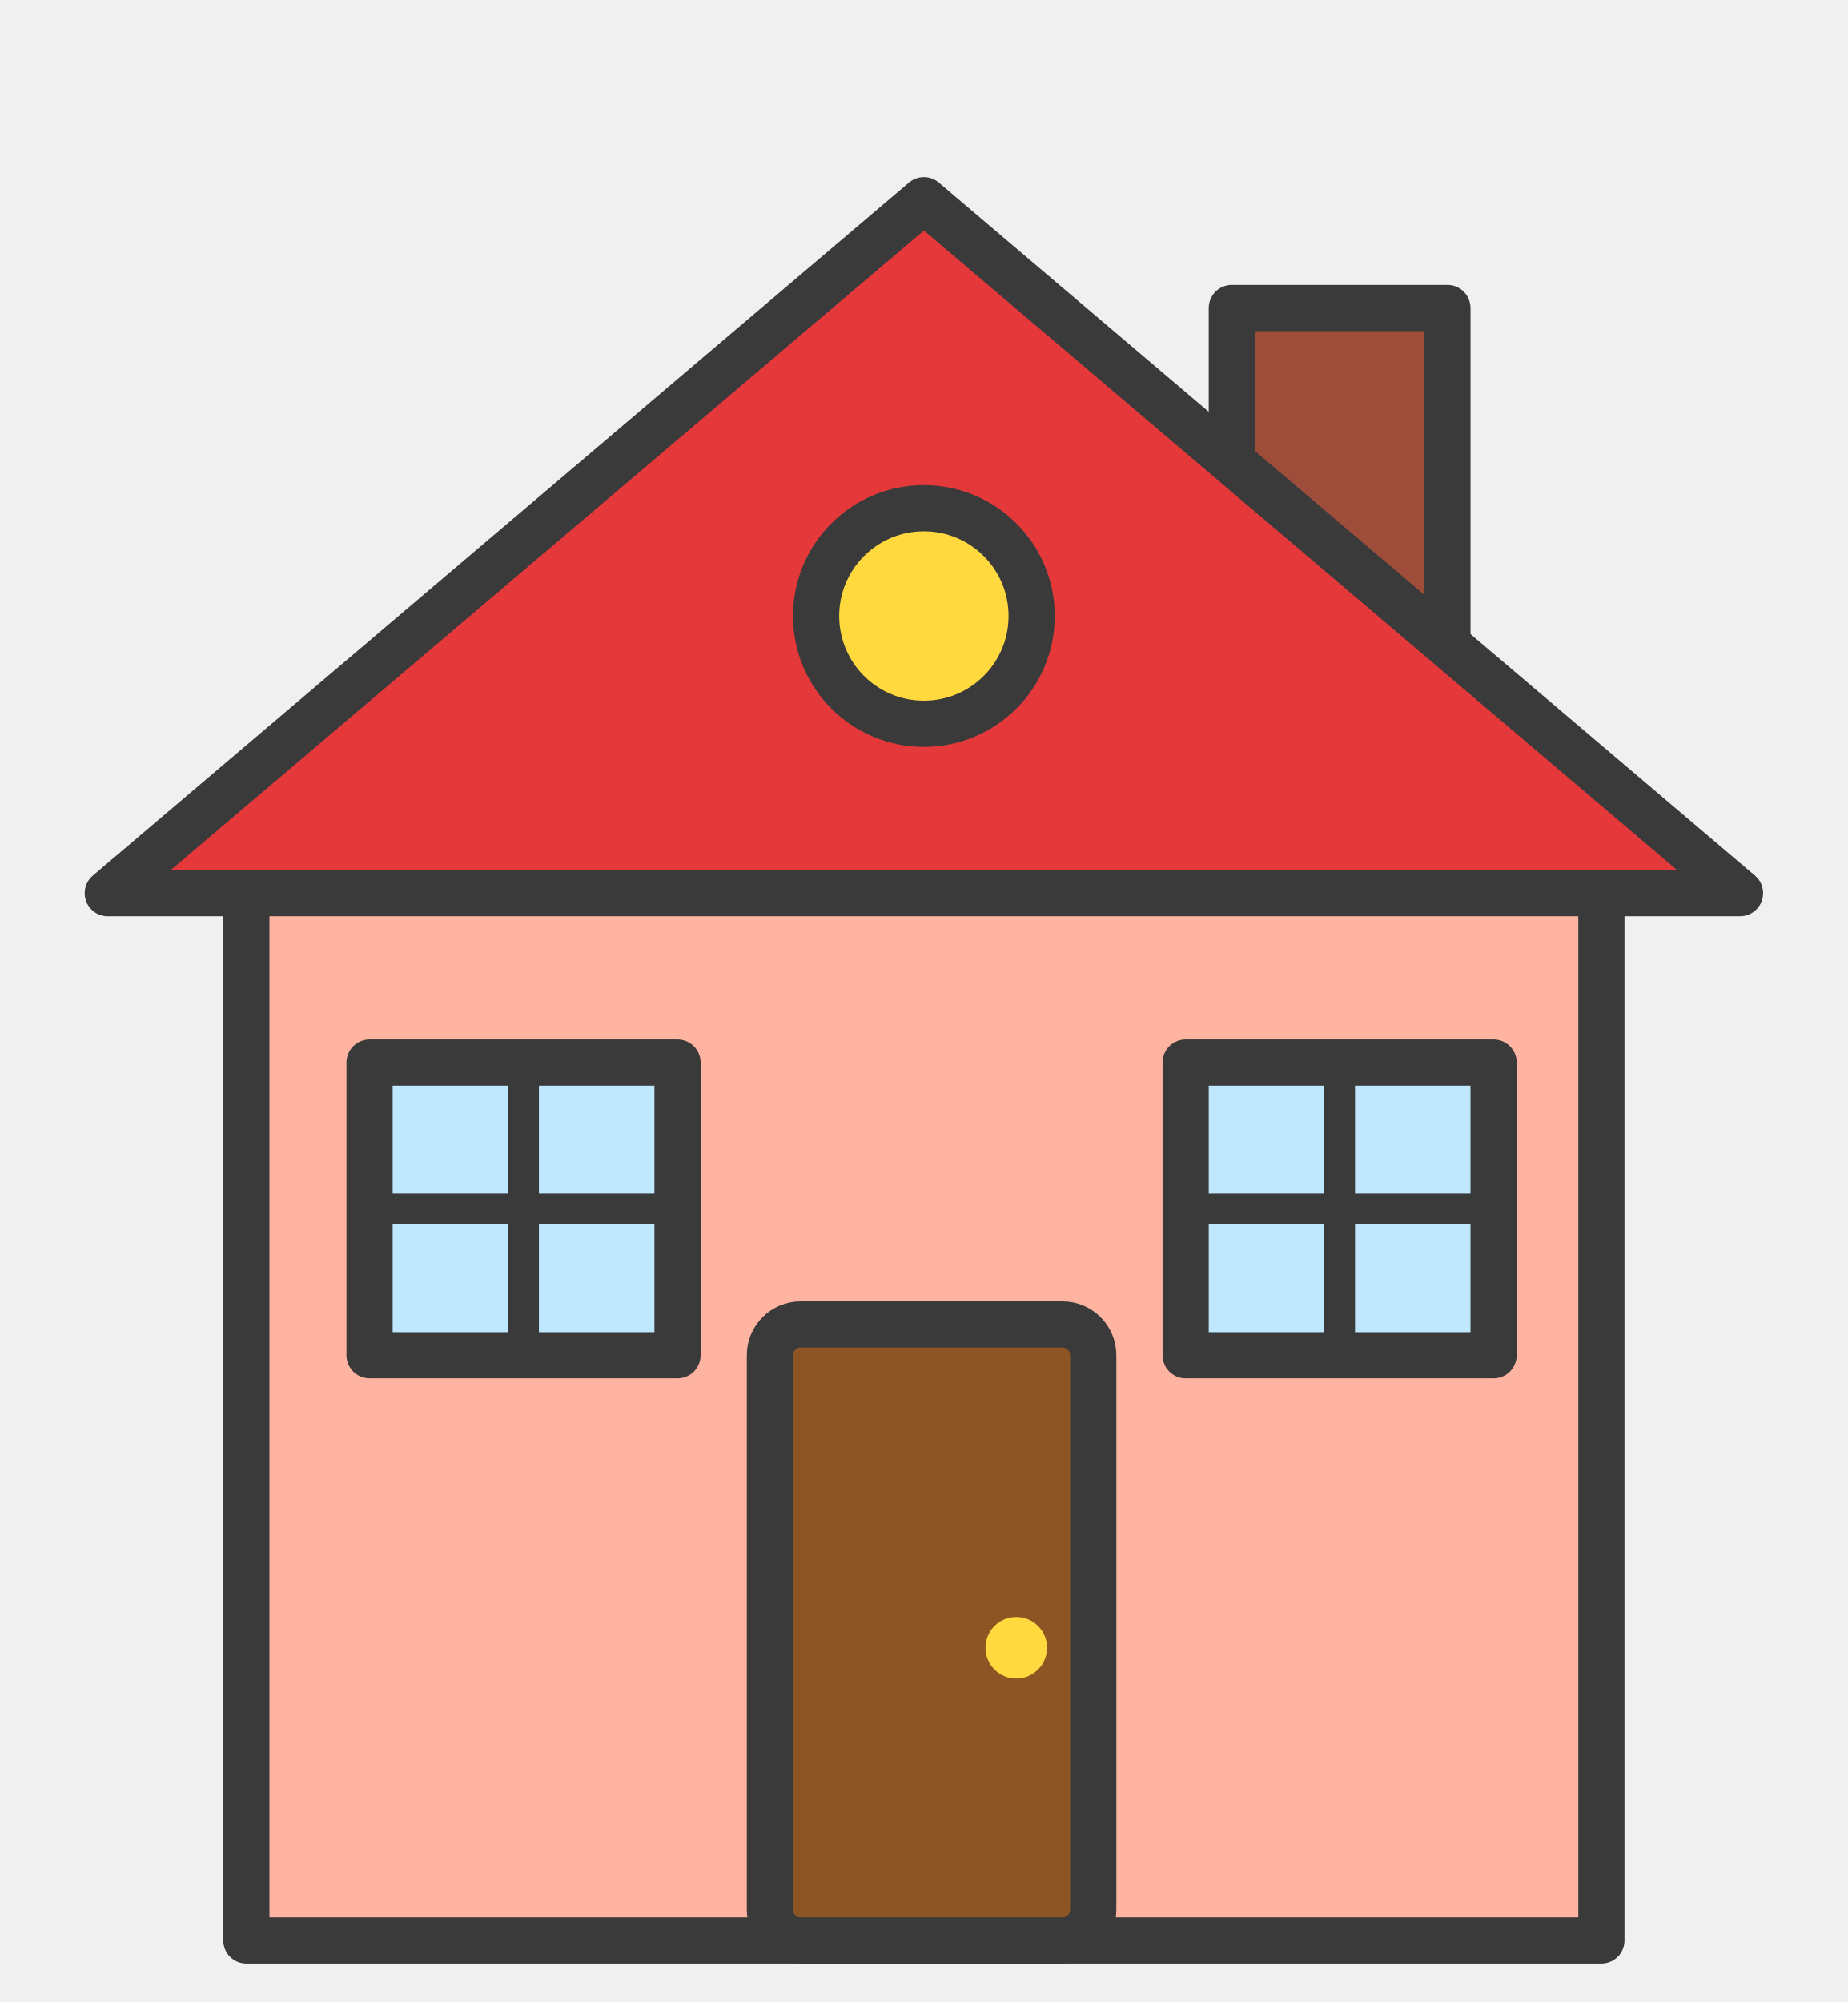
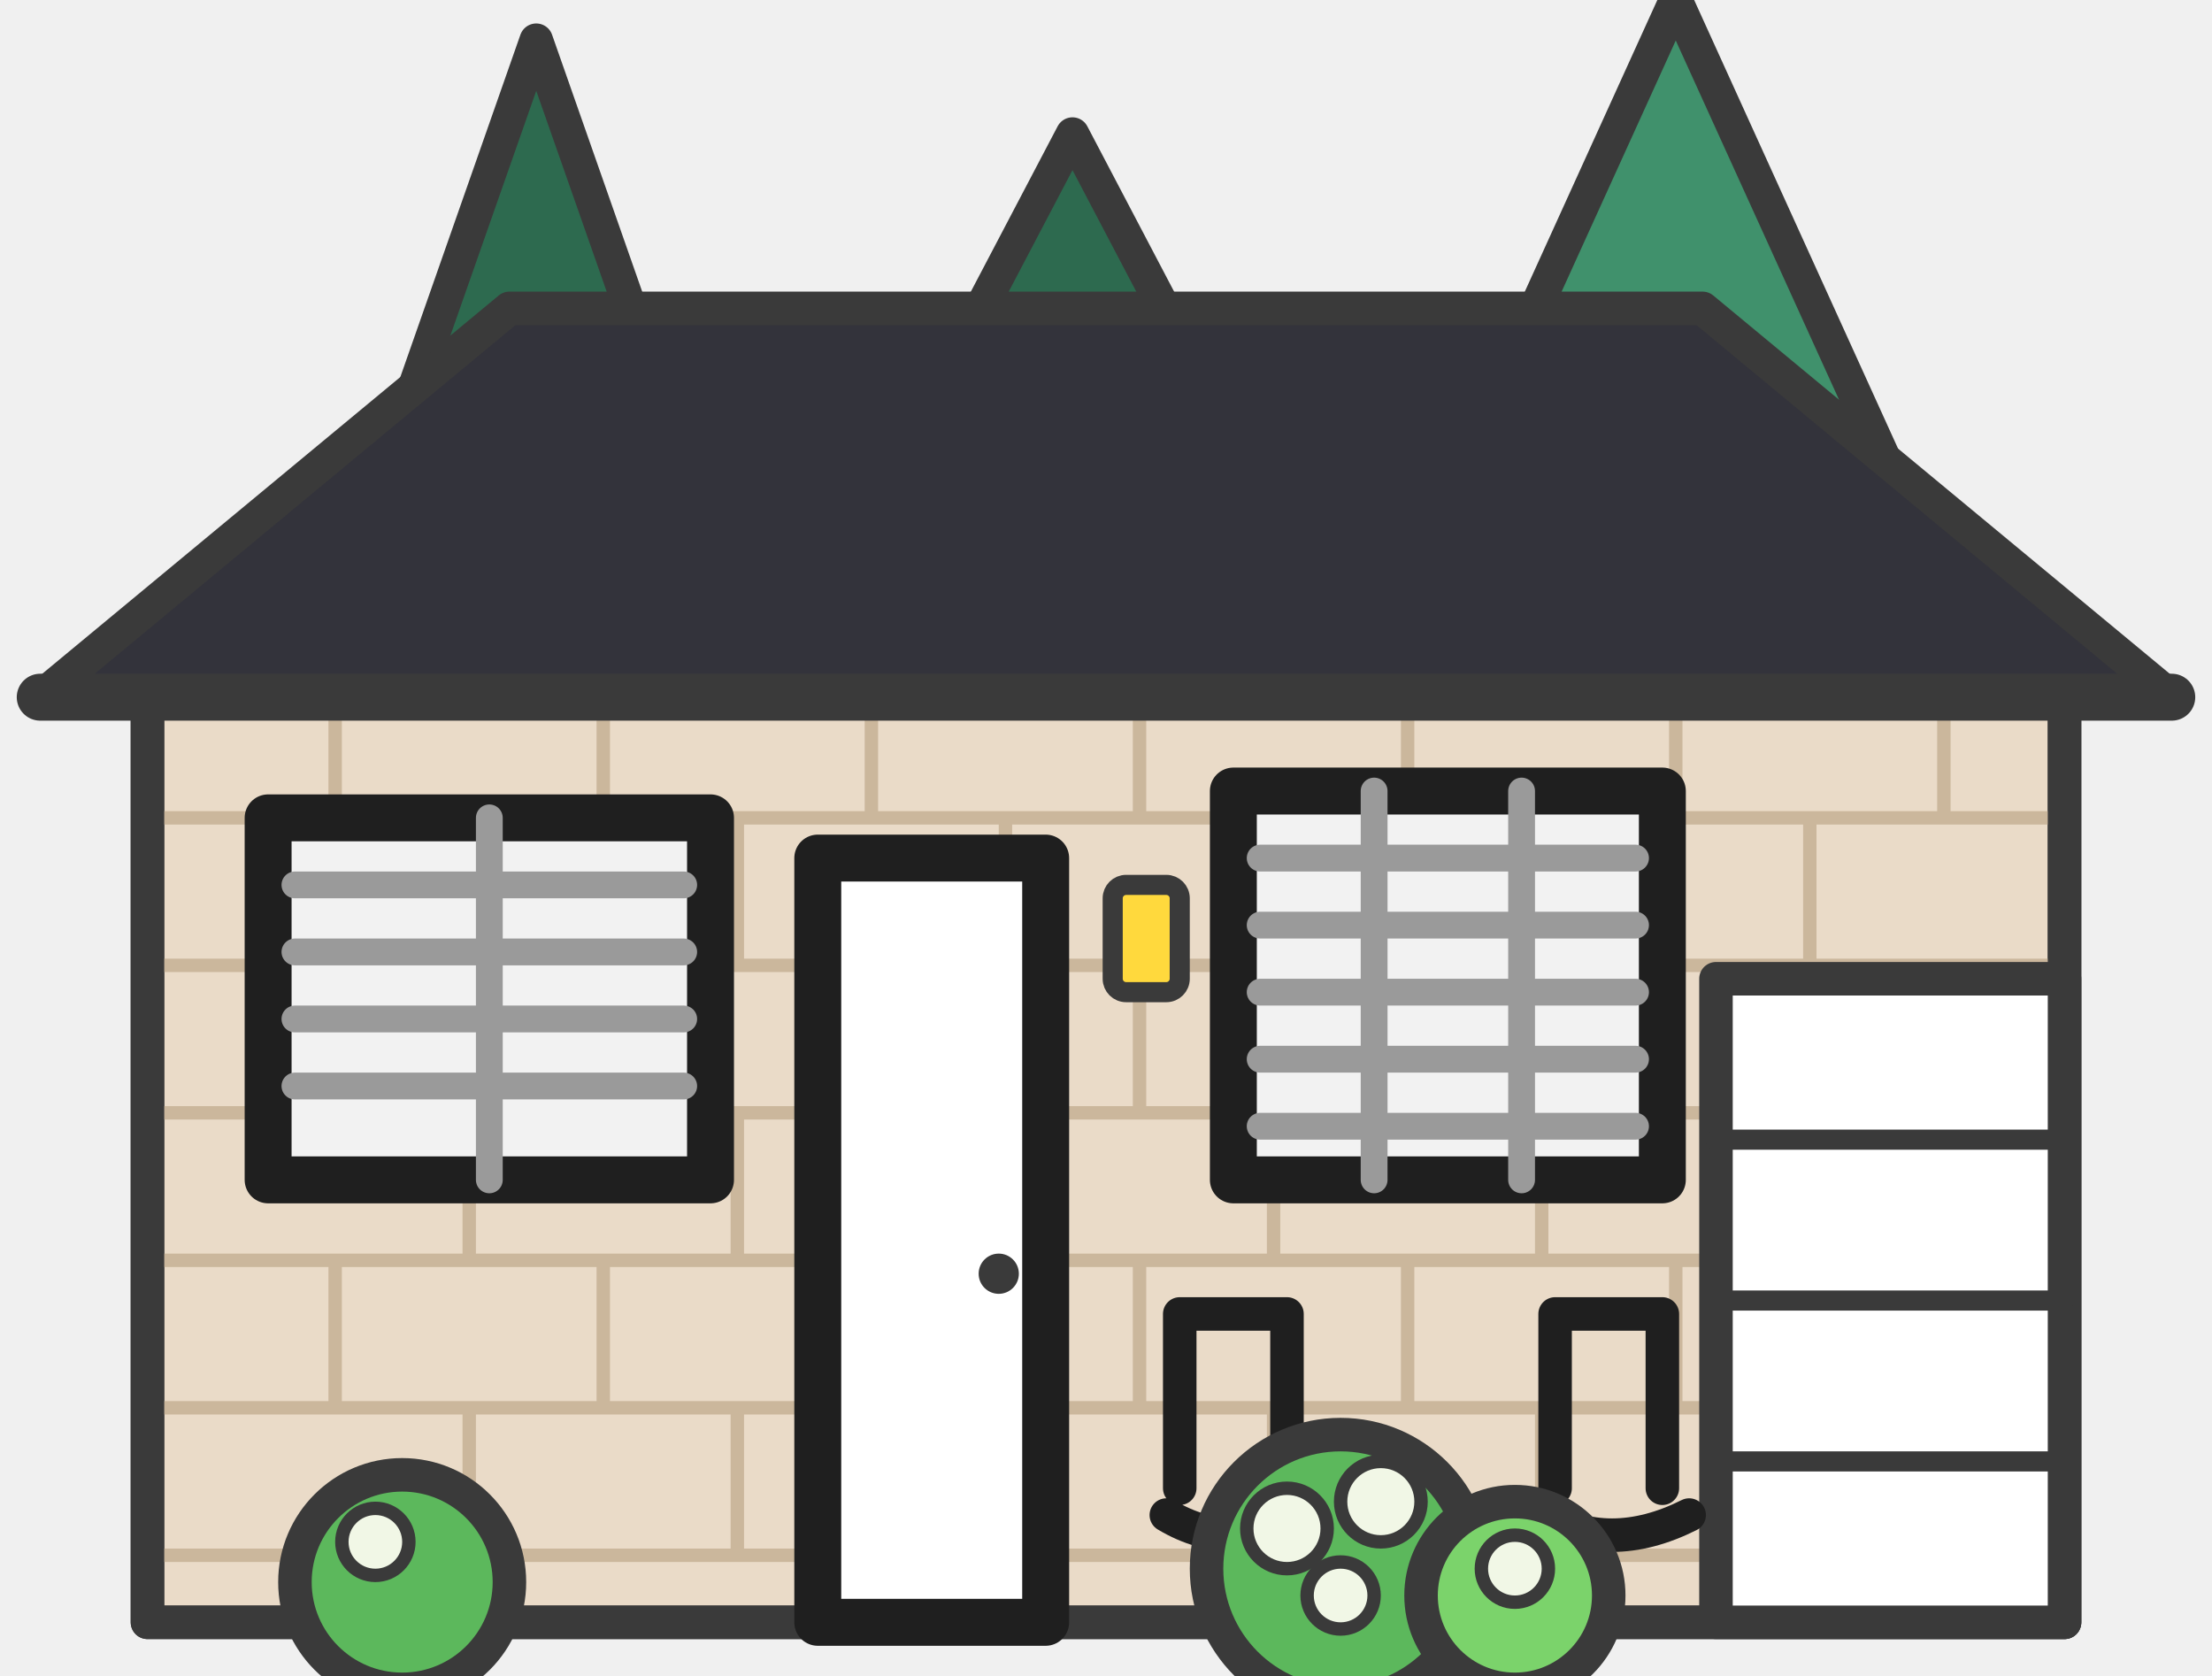
- <svg xmlns="http://www.w3.org/2000/svg" viewBox="0 0 240 260" width="240" height="260">
-   <g stroke="#3a3a3a" stroke-width="6" stroke-linejoin="round" stroke-linecap="round">
-     <rect x="160" y="40" width="28" height="50" fill="#9d4d3a" />
-     <rect x="32" y="110" width="176" height="142" fill="#ffb4a2" />
-     <path d="M14 116 L120 26 L226 116 Z" fill="#e5383b" />
-     <rect x="100" y="172" width="42" height="80" rx="4" fill="#8d5524" />
-     <rect x="48" y="138" width="40" height="38" fill="#bfe8ff" />
-     <rect x="154" y="138" width="40" height="38" fill="#bfe8ff" />
-     <path d="M68 138 V176 M48 157 H88 M174 138 V176 M154 157 H194" fill="none" stroke-width="4" />
-     <circle cx="120" cy="80" r="14" fill="#ffd93d" />
+ <svg xmlns="http://www.w3.org/2000/svg" viewBox="0 0 330 250" width="330" height="250">
+   <g stroke="#3a3a3a" stroke-width="5" stroke-linejoin="round" stroke-linecap="round">
+     <path d="M40 120 L80 6 L120 120 Z" fill="#2d6a4f" />
+     <path d="M200 110 L250 0 L300 110 Z" fill="#40916c" />
+     <path d="M118 100 L160 20 L202 100 Z" fill="#2d6a4f" />
+     <rect x="22" y="100" width="286" height="142" fill="#eadbc8" />
  </g>
-   <circle cx="132" cy="214" r="4" fill="#ffd93d" />
+   <g stroke="#cbb79c" stroke-width="2">
+     <path d="M24 122 H306 M24 144 H306 M24 166 H306 M24 188 H306 M24 210 H306 M24 232 H306" />
+     <path d="M50 100 V122 M90 100 V122 M130 100 V122 M170 100 V122 M210 100 V122 M250 100 V122 M290 100 V122              M70 122 V144 M110 122 V144 M150 122 V144 M190 122 V144 M230 122 V144 M270 122 V144              M50 144 V166 M90 144 V166 M130 144 V166 M170 144 V166 M210 144 V166 M250 144 V166 M290 144 V166              M70 166 V188 M110 166 V188 M150 166 V188 M190 166 V188 M230 166 V188 M270 166 V188              M50 188 V210 M90 188 V210 M130 188 V210 M170 188 V210 M210 188 V210 M250 188 V210 M290 188 V210              M70 210 V232 M110 210 V232 M150 210 V232 M190 210 V232 M230 210 V232 M270 210 V232" />
+   </g>
+   <g stroke="#3a3a3a" stroke-width="5" stroke-linejoin="round" stroke-linecap="round">
+     <rect x="22" y="100" width="286" height="142" fill="none" />
+     <path d="M6 104 L76 46 H254 L324 104 Z" fill="#33333b" />
+     <path d="M6 104 H324" fill="none" stroke-width="7" />
+     <rect x="40" y="122" width="66" height="54" fill="#f2f2f2" stroke-width="7" stroke="#1f1f1f" />
+     <path d="M44 132 H102 M44 142 H102 M44 152 H102 M44 162 H102 M73 122 V176" fill="none" stroke="#9a9a9a" stroke-width="4" />
+     <rect x="122" y="128" width="34" height="114" fill="#ffffff" stroke-width="7" stroke="#1f1f1f" />
+     <circle cx="149" cy="190" r="3" fill="#3a3a3a" stroke="none" />
+     <rect x="166" y="132" width="10" height="16" rx="2" fill="#ffd93d" stroke-width="3" />
+     <rect x="184" y="118" width="64" height="58" fill="#f2f2f2" stroke-width="7" stroke="#1f1f1f" />
+     <path d="M188 128 H244 M188 138 H244 M188 148 H244 M188 158 H244 M188 168 H244 M205 118 V176 M227 118 V176" fill="none" stroke="#9a9a9a" stroke-width="4" />
+     <rect x="256" y="146" width="52" height="96" fill="#ffffff" stroke-width="5" />
+     <path d="M256 170 H308 M256 194 H308 M256 218 H308" fill="none" stroke-width="3" />
+     <path d="M176 222 V196 H192 V222 M174 226 Q184 232 196 226" fill="none" stroke="#1f1f1f" stroke-width="5" />
+     <path d="M232 222 V196 H248 V222 M230 226 Q240 232 252 226" fill="none" stroke="#1f1f1f" stroke-width="5" />
+     <circle cx="60" cy="236" r="16" fill="#5cb85c" />
+     <circle cx="200" cy="234" r="20" fill="#5cb85c" />
+     <circle cx="226" cy="238" r="14" fill="#7bd36b" />
+   </g>
+   <g fill="#f1f7e6" stroke="#3a3a3a" stroke-width="2">
+     <circle cx="192" cy="228" r="6" />
+     <circle cx="206" cy="224" r="6" />
+     <circle cx="200" cy="238" r="5" />
+     <circle cx="56" cy="230" r="5" />
+     <circle cx="226" cy="234" r="5" />
+   </g>
</svg>
